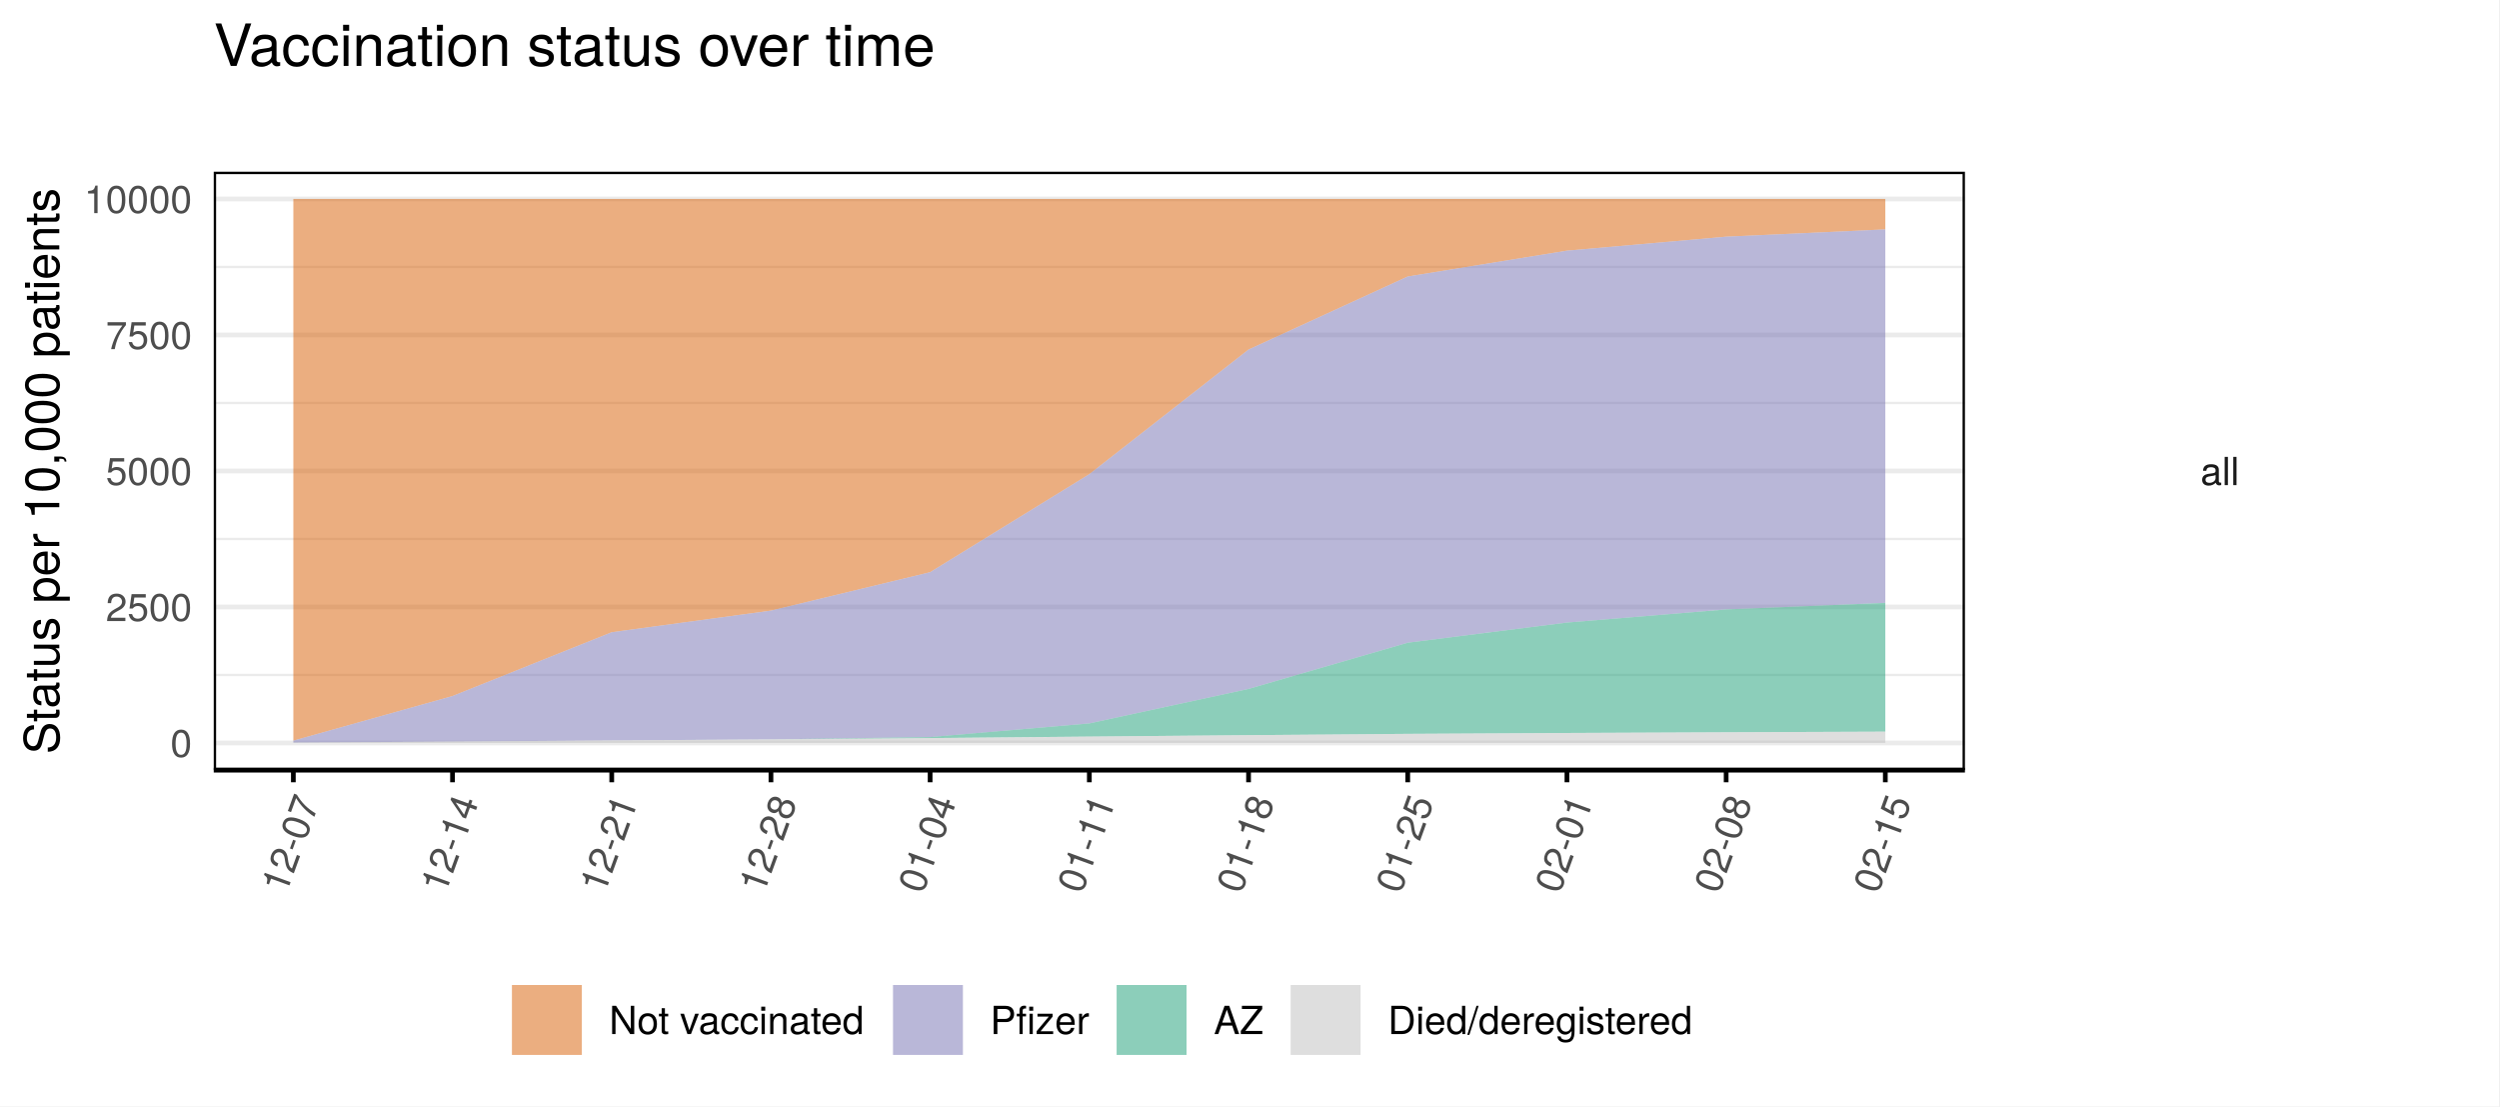
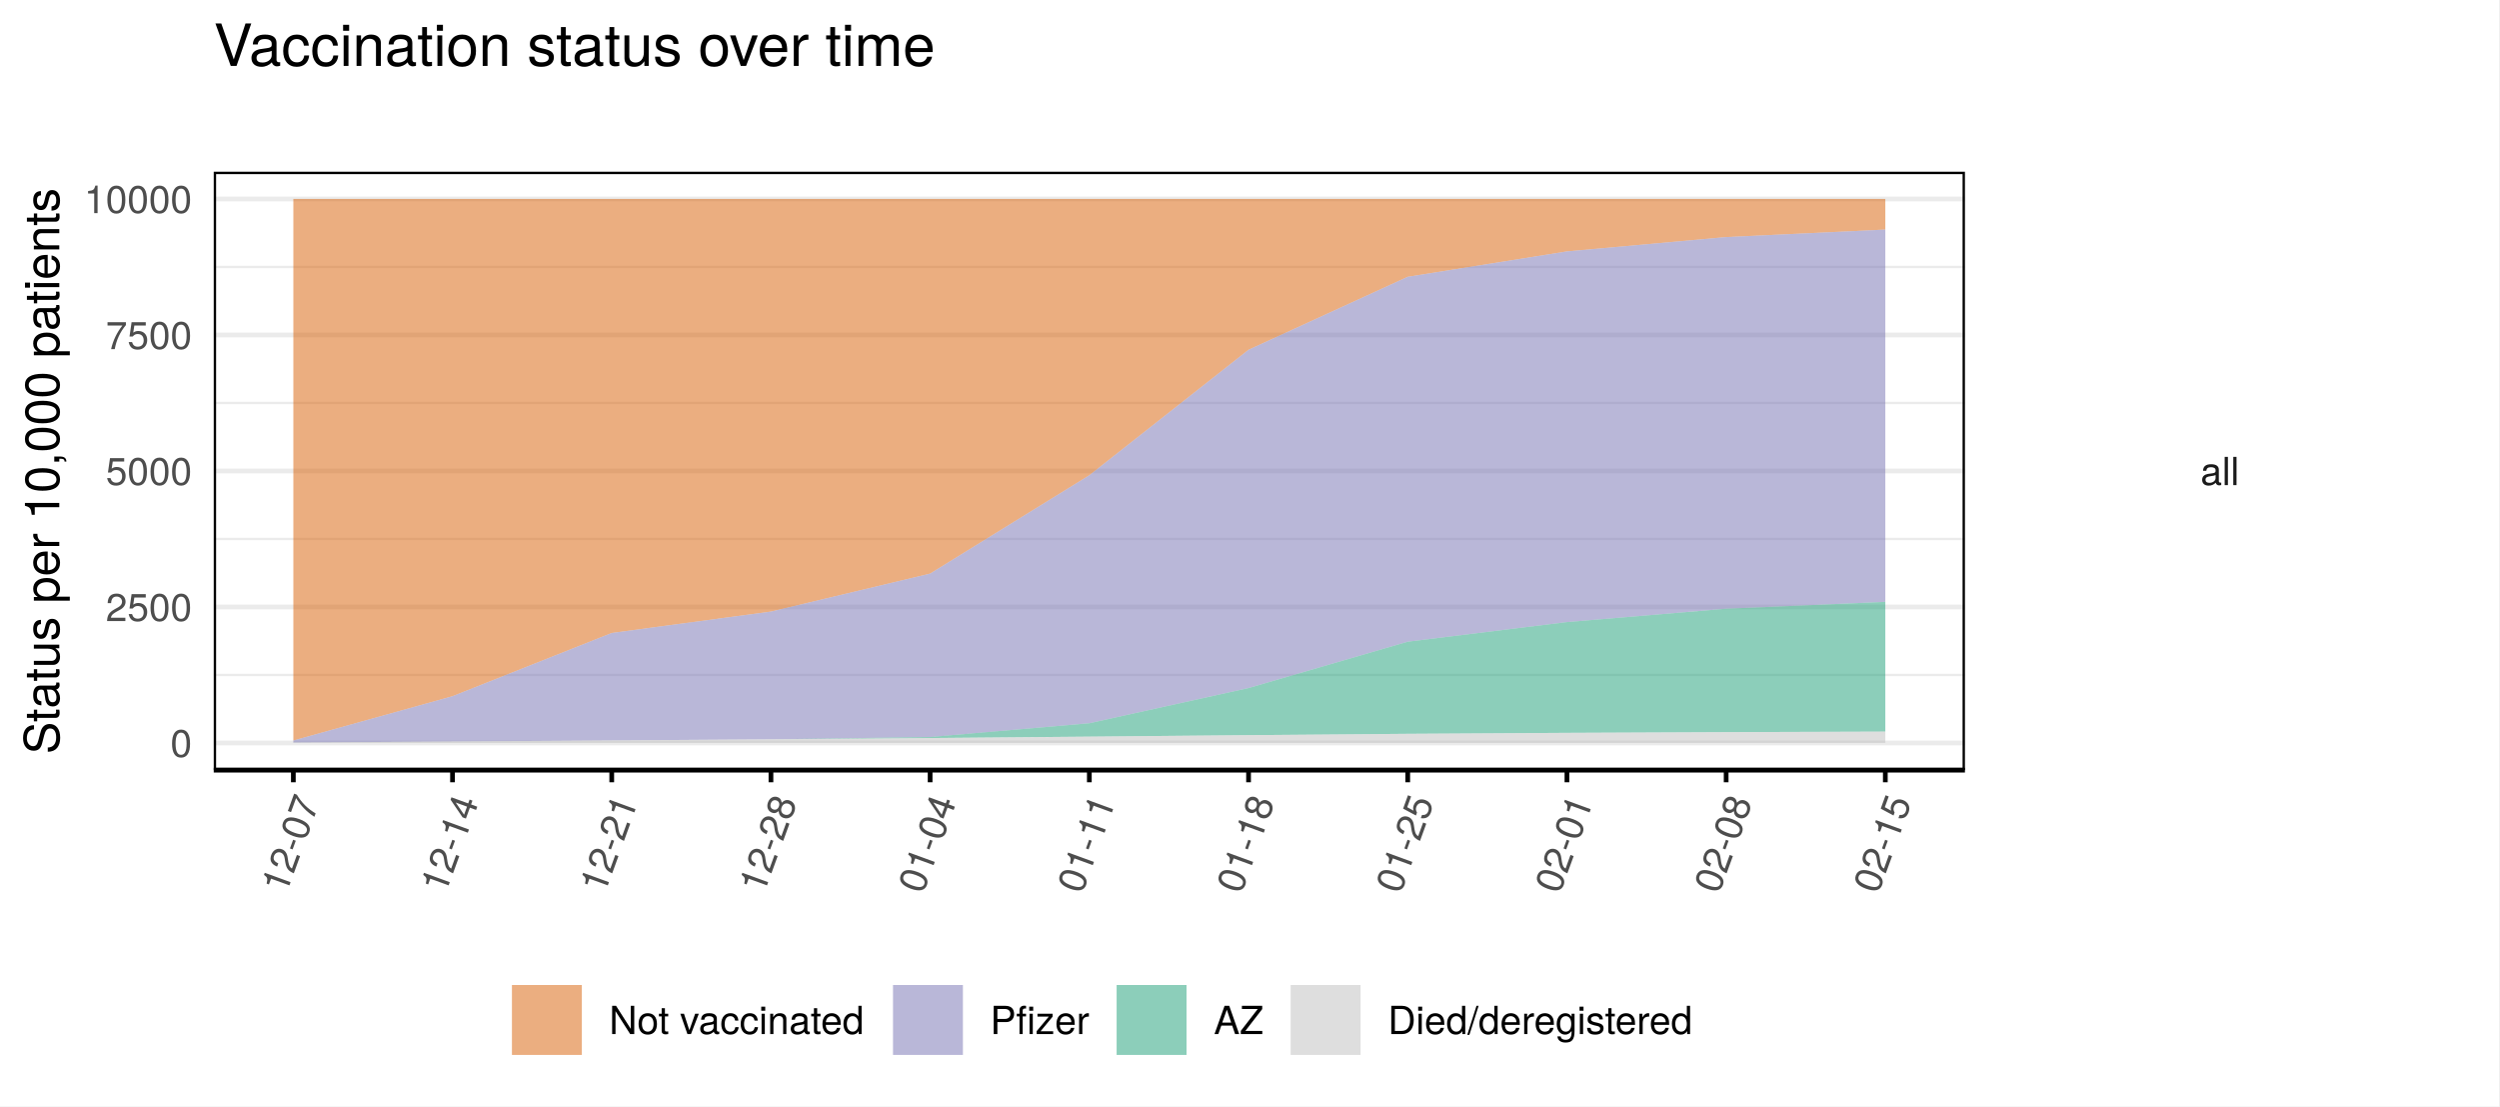
<svg xmlns="http://www.w3.org/2000/svg" viewBox="0 0 566.93 250.90">
  <defs>
    <style type="text/css">
    line, polyline, polygon, path, rect, circle {
      fill: none;
      stroke: #000000;
      stroke-linecap: round;
      stroke-linejoin: round;
      stroke-miterlimit: 10.00;
    }
  </style>
  </defs>
  <rect width="100%" height="100%" style="stroke: none; fill: #FFFFFF;" />
  <defs>
    <clipPath id="cpNDguNDl8NDQ1Ljc3fDE3NC42NXwzOC45NQ==">
      <rect x="48.49" y="38.95" width="397.28" height="135.70" />
    </clipPath>
  </defs>
  <polyline points="48.49,153.06 445.77,153.06 " style="stroke-width: 0.53; stroke: #EBEBEB; stroke-linecap: butt;" clip-path="url(#cpNDguNDl8NDQ1Ljc3fDE3NC42NXwzOC45NQ==)" />
  <polyline points="48.49,122.22 445.77,122.22 " style="stroke-width: 0.53; stroke: #EBEBEB; stroke-linecap: butt;" clip-path="url(#cpNDguNDl8NDQ1Ljc3fDE3NC42NXwzOC45NQ==)" />
  <polyline points="48.49,91.38 445.77,91.38 " style="stroke-width: 0.53; stroke: #EBEBEB; stroke-linecap: butt;" clip-path="url(#cpNDguNDl8NDQ1Ljc3fDE3NC42NXwzOC45NQ==)" />
  <polyline points="48.49,60.54 445.77,60.54 " style="stroke-width: 0.53; stroke: #EBEBEB; stroke-linecap: butt;" clip-path="url(#cpNDguNDl8NDQ1Ljc3fDE3NC42NXwzOC45NQ==)" />
  <polyline points="48.49,168.48 445.77,168.48 " style="stroke-width: 1.07; stroke: #EBEBEB; stroke-linecap: butt;" clip-path="url(#cpNDguNDl8NDQ1Ljc3fDE3NC42NXwzOC45NQ==)" />
  <polyline points="48.49,137.64 445.77,137.64 " style="stroke-width: 1.07; stroke: #EBEBEB; stroke-linecap: butt;" clip-path="url(#cpNDguNDl8NDQ1Ljc3fDE3NC42NXwzOC45NQ==)" />
  <polyline points="48.49,106.80 445.77,106.80 " style="stroke-width: 1.07; stroke: #EBEBEB; stroke-linecap: butt;" clip-path="url(#cpNDguNDl8NDQ1Ljc3fDE3NC42NXwzOC45NQ==)" />
  <polyline points="48.49,75.96 445.77,75.96 " style="stroke-width: 1.07; stroke: #EBEBEB; stroke-linecap: butt;" clip-path="url(#cpNDguNDl8NDQ1Ljc3fDE3NC42NXwzOC45NQ==)" />
  <polyline points="48.49,45.12 445.77,45.12 " style="stroke-width: 1.07; stroke: #EBEBEB; stroke-linecap: butt;" clip-path="url(#cpNDguNDl8NDQ1Ljc3fDE3NC42NXwzOC45NQ==)" />
-   <polygon points="66.55,45.12 102.66,45.12 138.78,45.12 174.90,45.12 211.01,45.12 247.13,45.12 283.25,45.12 319.36,45.12 355.48,45.12 391.60,45.12 427.71,45.12 427.71,52.02 391.60,53.67 355.48,56.84 319.36,62.70 283.25,79.27 247.13,107.53 211.01,129.76 174.90,138.47 138.78,143.37 102.66,157.84 66.55,167.96 " style="stroke-width: 0.00; stroke: none; fill: #D95F02; fill-opacity: 0.50;" clip-path="url(#cpNDguNDl8NDQ1Ljc3fDE3NC42NXwzOC45NQ==)" />
+   <polygon points="66.55,45.12 102.66,45.12 138.78,45.12 174.90,45.12 211.01,45.12 247.13,45.12 283.25,45.12 319.36,45.12 355.48,45.12 391.60,45.12 427.71,45.12 427.71,52.06 391.60,53.76 355.48,57.01 319.36,62.77 283.25,79.32 247.13,107.78 211.01,130.08 174.90,138.69 138.78,143.54 102.66,157.88 66.55,167.93 " style="stroke-width: 0.00; stroke: none; fill: #D95F02; fill-opacity: 0.50;" clip-path="url(#cpNDguNDl8NDQ1Ljc3fDE3NC42NXwzOC45NQ==)" />
  <polyline points="66.55,45.12 102.66,45.12 138.78,45.12 174.90,45.12 211.01,45.12 247.13,45.12 283.25,45.12 319.36,45.12 355.48,45.12 391.60,45.12 427.71,45.12 " style="stroke-width: 1.07; stroke: none;" clip-path="url(#cpNDguNDl8NDQ1Ljc3fDE3NC42NXwzOC45NQ==)" />
-   <polygon points="66.55,167.96 102.66,157.84 138.78,143.37 174.90,138.47 211.01,129.76 247.13,107.53 283.25,79.27 319.36,62.70 355.48,56.84 391.60,53.67 427.71,52.02 427.71,136.71 391.60,138.20 355.48,141.18 319.36,145.75 283.25,156.23 247.13,164.05 211.01,167.15 174.90,167.67 138.78,167.91 102.66,168.17 66.55,168.40 " style="stroke-width: 0.00; stroke: none; fill: #7570B3; fill-opacity: 0.50;" clip-path="url(#cpNDguNDl8NDQ1Ljc3fDE3NC42NXwzOC45NQ==)" />
-   <polyline points="66.55,167.96 102.66,157.84 138.78,143.37 174.90,138.47 211.01,129.76 247.13,107.53 283.25,79.27 319.36,62.70 355.48,56.84 391.60,53.67 427.71,52.02 " style="stroke-width: 1.07; stroke: none;" clip-path="url(#cpNDguNDl8NDQ1Ljc3fDE3NC42NXwzOC45NQ==)" />
-   <polygon points="66.55,168.40 102.66,168.17 138.78,167.91 174.90,167.67 211.01,167.15 247.13,164.05 283.25,156.23 319.36,145.75 355.48,141.18 391.60,138.20 427.71,136.71 427.71,165.92 391.60,166.06 355.48,166.22 319.36,166.42 283.25,166.71 247.13,167.04 211.01,167.38 174.90,167.68 138.78,167.91 102.66,168.17 66.55,168.40 " style="stroke-width: 0.00; stroke: none; fill: #1B9E77; fill-opacity: 0.50;" clip-path="url(#cpNDguNDl8NDQ1Ljc3fDE3NC42NXwzOC45NQ==)" />
-   <polyline points="66.55,168.40 102.66,168.17 138.78,167.91 174.90,167.67 211.01,167.15 247.13,164.05 283.25,156.23 319.36,145.75 355.48,141.18 391.60,138.20 427.71,136.71 " style="stroke-width: 1.07; stroke: none;" clip-path="url(#cpNDguNDl8NDQ1Ljc3fDE3NC42NXwzOC45NQ==)" />
-   <polygon points="66.55,168.40 102.66,168.17 138.78,167.91 174.90,167.68 211.01,167.38 247.13,167.04 283.25,166.71 319.36,166.42 355.48,166.22 391.60,166.06 427.71,165.92 427.71,168.48 391.60,168.48 355.48,168.48 319.36,168.48 283.25,168.48 247.13,168.48 211.01,168.48 174.90,168.48 138.78,168.48 102.66,168.48 66.55,168.48 " style="stroke-width: 0.00; stroke: none; fill: #BEBEBE; fill-opacity: 0.50;" clip-path="url(#cpNDguNDl8NDQ1Ljc3fDE3NC42NXwzOC45NQ==)" />
-   <polyline points="66.55,168.40 102.66,168.17 138.78,167.91 174.90,167.68 211.01,167.38 247.13,167.04 283.25,166.71 319.36,166.42 355.48,166.22 391.60,166.06 427.71,165.92 " style="stroke-width: 1.07; stroke: none;" clip-path="url(#cpNDguNDl8NDQ1Ljc3fDE3NC42NXwzOC45NQ==)" />
+   <polygon points="66.55,167.93 102.66,157.88 138.78,143.54 174.90,138.69 211.01,130.08 247.13,107.78 283.25,79.32 319.36,62.77 355.48,57.01 391.60,53.76 427.71,52.06 427.71,136.48 391.60,138.04 355.48,141.07 319.36,145.52 283.25,156.03 247.13,164.01 211.01,167.14 174.90,167.66 138.78,167.91 102.66,168.15 66.55,168.39 " style="stroke-width: 0.00; stroke: none; fill: #7570B3; fill-opacity: 0.50;" clip-path="url(#cpNDguNDl8NDQ1Ljc3fDE3NC42NXwzOC45NQ==)" />
+   <polyline points="66.55,167.93 102.66,157.88 138.78,143.54 174.90,138.69 211.01,130.08 247.13,107.78 283.25,79.32 319.36,62.77 355.48,57.01 391.60,53.76 427.71,52.06 " style="stroke-width: 1.07; stroke: none;" clip-path="url(#cpNDguNDl8NDQ1Ljc3fDE3NC42NXwzOC45NQ==)" />
+   <polygon points="66.55,168.39 102.66,168.15 138.78,167.91 174.90,167.66 211.01,167.14 247.13,164.01 283.25,156.03 319.36,145.52 355.48,141.07 391.60,138.04 427.71,136.48 427.71,165.91 391.60,166.03 355.48,166.19 319.36,166.41 283.25,166.71 247.13,167.05 211.01,167.37 174.90,167.66 138.78,167.91 102.66,168.15 66.55,168.39 " style="stroke-width: 0.00; stroke: none; fill: #1B9E77; fill-opacity: 0.50;" clip-path="url(#cpNDguNDl8NDQ1Ljc3fDE3NC42NXwzOC45NQ==)" />
+   <polyline points="66.55,168.39 102.66,168.15 138.78,167.91 174.90,167.66 211.01,167.14 247.13,164.01 283.25,156.03 319.36,145.52 355.48,141.07 391.60,138.04 427.71,136.48 " style="stroke-width: 1.07; stroke: none;" clip-path="url(#cpNDguNDl8NDQ1Ljc3fDE3NC42NXwzOC45NQ==)" />
+   <polygon points="66.55,168.39 102.66,168.15 138.78,167.91 174.90,167.66 211.01,167.37 247.13,167.05 283.25,166.71 319.36,166.41 355.48,166.19 391.60,166.03 427.71,165.91 427.71,168.48 391.60,168.48 355.48,168.48 319.36,168.48 283.25,168.48 247.13,168.48 211.01,168.48 174.90,168.48 138.78,168.48 102.66,168.48 66.55,168.48 " style="stroke-width: 0.00; stroke: none; fill: #BEBEBE; fill-opacity: 0.50;" clip-path="url(#cpNDguNDl8NDQ1Ljc3fDE3NC42NXwzOC45NQ==)" />
+   <polyline points="66.55,168.39 102.66,168.15 138.78,167.91 174.90,167.66 211.01,167.37 247.13,167.05 283.25,166.71 319.36,166.41 355.48,166.19 391.60,166.03 427.71,165.91 " style="stroke-width: 1.07; stroke: none;" clip-path="url(#cpNDguNDl8NDQ1Ljc3fDE3NC42NXwzOC45NQ==)" />
  <rect x="48.49" y="38.95" width="397.28" height="135.70" style="stroke-width: 1.07;" clip-path="url(#cpNDguNDl8NDQ1Ljc3fDE3NC42NXwzOC45NQ==)" />
  <defs>
    <clipPath id="cpMC4wMHw1NjYuOTN8MjUwLjkwfDAuMDA=">
      <rect x="0.00" y="0.00" width="566.93" height="250.90" />
    </clipPath>
  </defs>
  <defs>
    <clipPath id="cpNDQ1Ljc3fDU2MS40NXwxNzQuNjV8MzguOTU=">
      <rect x="445.77" y="38.95" width="115.68" height="135.70" />
    </clipPath>
  </defs>
  <defs>
    <clipPath id="cpNDk0LjgzfDUxMi4zOXwxNzQuNjV8MzguOTU=">
      <rect x="494.83" y="38.95" width="17.57" height="135.70" />
    </clipPath>
  </defs>
  <g clip-path="url(#cpNDk0LjgzfDUxMi4zOXwxNzQuNjV8MzguOTU=)">
    <text x="499.21" y="110.01" style="font-size: 8.80px; fill: #1A1A1A; font-family: TeX Gyre Heros;" textLength="8.80px" lengthAdjust="spacingAndGlyphs">all</text>
  </g>
  <defs>
    <clipPath id="cpNDQ1Ljc3fDU2MS40NXwxNzQuNjV8MzguOTU=">
      <rect x="445.77" y="38.95" width="115.68" height="135.70" />
    </clipPath>
  </defs>
  <defs>
    <clipPath id="cpMC4wMHw1NjYuOTN8MjUwLjkwfDAuMDA=">
      <rect x="0.00" y="0.00" width="566.93" height="250.90" />
    </clipPath>
  </defs>
  <polyline points="48.49,174.65 445.77,174.65 " style="stroke-width: 1.07; stroke-linecap: butt;" clip-path="url(#cpMC4wMHw1NjYuOTN8MjUwLjkwfDAuMDA=)" />
  <polyline points="66.55,177.39 66.55,174.65 " style="stroke-width: 1.07; stroke-linecap: butt;" clip-path="url(#cpMC4wMHw1NjYuOTN8MjUwLjkwfDAuMDA=)" />
  <polyline points="102.66,177.39 102.66,174.65 " style="stroke-width: 1.07; stroke-linecap: butt;" clip-path="url(#cpMC4wMHw1NjYuOTN8MjUwLjkwfDAuMDA=)" />
  <polyline points="138.78,177.39 138.78,174.65 " style="stroke-width: 1.07; stroke-linecap: butt;" clip-path="url(#cpMC4wMHw1NjYuOTN8MjUwLjkwfDAuMDA=)" />
  <polyline points="174.90,177.39 174.90,174.65 " style="stroke-width: 1.07; stroke-linecap: butt;" clip-path="url(#cpMC4wMHw1NjYuOTN8MjUwLjkwfDAuMDA=)" />
  <polyline points="211.01,177.39 211.01,174.65 " style="stroke-width: 1.07; stroke-linecap: butt;" clip-path="url(#cpMC4wMHw1NjYuOTN8MjUwLjkwfDAuMDA=)" />
  <polyline points="247.13,177.39 247.13,174.65 " style="stroke-width: 1.07; stroke-linecap: butt;" clip-path="url(#cpMC4wMHw1NjYuOTN8MjUwLjkwfDAuMDA=)" />
  <polyline points="283.25,177.39 283.25,174.65 " style="stroke-width: 1.07; stroke-linecap: butt;" clip-path="url(#cpMC4wMHw1NjYuOTN8MjUwLjkwfDAuMDA=)" />
  <polyline points="319.36,177.39 319.36,174.65 " style="stroke-width: 1.07; stroke-linecap: butt;" clip-path="url(#cpMC4wMHw1NjYuOTN8MjUwLjkwfDAuMDA=)" />
  <polyline points="355.48,177.39 355.48,174.65 " style="stroke-width: 1.07; stroke-linecap: butt;" clip-path="url(#cpMC4wMHw1NjYuOTN8MjUwLjkwfDAuMDA=)" />
  <polyline points="391.60,177.39 391.60,174.65 " style="stroke-width: 1.07; stroke-linecap: butt;" clip-path="url(#cpMC4wMHw1NjYuOTN8MjUwLjkwfDAuMDA=)" />
  <polyline points="427.71,177.39 427.71,174.65 " style="stroke-width: 1.07; stroke-linecap: butt;" clip-path="url(#cpMC4wMHw1NjYuOTN8MjUwLjkwfDAuMDA=)" />
  <g clip-path="url(#cpMC4wMHw1NjYuOTN8MjUwLjkwfDAuMDA=)">
    <text transform="translate(64.88,202.92) rotate(-70)" style="font-size: 8.80px; fill: #4D4D4D; font-family: TeX Gyre Heros;" textLength="22.50px" lengthAdjust="spacingAndGlyphs">12-07</text>
  </g>
  <g clip-path="url(#cpMC4wMHw1NjYuOTN8MjUwLjkwfDAuMDA=)">
    <text transform="translate(101.00,202.92) rotate(-70)" style="font-size: 8.80px; fill: #4D4D4D; font-family: TeX Gyre Heros;" textLength="22.50px" lengthAdjust="spacingAndGlyphs">12-14</text>
  </g>
  <g clip-path="url(#cpMC4wMHw1NjYuOTN8MjUwLjkwfDAuMDA=)">
    <text transform="translate(137.11,202.92) rotate(-70)" style="font-size: 8.80px; fill: #4D4D4D; font-family: TeX Gyre Heros;" textLength="22.50px" lengthAdjust="spacingAndGlyphs">12-21</text>
  </g>
  <g clip-path="url(#cpMC4wMHw1NjYuOTN8MjUwLjkwfDAuMDA=)">
    <text transform="translate(173.23,202.92) rotate(-70)" style="font-size: 8.80px; fill: #4D4D4D; font-family: TeX Gyre Heros;" textLength="22.50px" lengthAdjust="spacingAndGlyphs">12-28</text>
  </g>
  <g clip-path="url(#cpMC4wMHw1NjYuOTN8MjUwLjkwfDAuMDA=)">
    <text transform="translate(209.35,202.92) rotate(-70)" style="font-size: 8.80px; fill: #4D4D4D; font-family: TeX Gyre Heros;" textLength="22.50px" lengthAdjust="spacingAndGlyphs">01-04</text>
  </g>
  <g clip-path="url(#cpMC4wMHw1NjYuOTN8MjUwLjkwfDAuMDA=)">
    <text transform="translate(245.46,202.92) rotate(-70)" style="font-size: 8.80px; fill: #4D4D4D; font-family: TeX Gyre Heros;" textLength="22.50px" lengthAdjust="spacingAndGlyphs">01-11</text>
  </g>
  <g clip-path="url(#cpMC4wMHw1NjYuOTN8MjUwLjkwfDAuMDA=)">
    <text transform="translate(281.58,202.92) rotate(-70)" style="font-size: 8.80px; fill: #4D4D4D; font-family: TeX Gyre Heros;" textLength="22.50px" lengthAdjust="spacingAndGlyphs">01-18</text>
  </g>
  <g clip-path="url(#cpMC4wMHw1NjYuOTN8MjUwLjkwfDAuMDA=)">
    <text transform="translate(317.70,202.92) rotate(-70)" style="font-size: 8.80px; fill: #4D4D4D; font-family: TeX Gyre Heros;" textLength="22.50px" lengthAdjust="spacingAndGlyphs">01-25</text>
  </g>
  <g clip-path="url(#cpMC4wMHw1NjYuOTN8MjUwLjkwfDAuMDA=)">
    <text transform="translate(353.81,202.92) rotate(-70)" style="font-size: 8.80px; fill: #4D4D4D; font-family: TeX Gyre Heros;" textLength="22.50px" lengthAdjust="spacingAndGlyphs">02-01</text>
  </g>
  <g clip-path="url(#cpMC4wMHw1NjYuOTN8MjUwLjkwfDAuMDA=)">
    <text transform="translate(389.93,202.92) rotate(-70)" style="font-size: 8.80px; fill: #4D4D4D; font-family: TeX Gyre Heros;" textLength="22.50px" lengthAdjust="spacingAndGlyphs">02-08</text>
  </g>
  <g clip-path="url(#cpMC4wMHw1NjYuOTN8MjUwLjkwfDAuMDA=)">
    <text transform="translate(426.05,202.92) rotate(-70)" style="font-size: 8.80px; fill: #4D4D4D; font-family: TeX Gyre Heros;" textLength="22.50px" lengthAdjust="spacingAndGlyphs">02-15</text>
  </g>
  <g clip-path="url(#cpMC4wMHw1NjYuOTN8MjUwLjkwfDAuMDA=)">
    <text x="38.66" y="171.69" style="font-size: 8.80px; fill: #4D4D4D; font-family: TeX Gyre Heros;" textLength="4.89px" lengthAdjust="spacingAndGlyphs">0</text>
  </g>
  <g clip-path="url(#cpMC4wMHw1NjYuOTN8MjUwLjkwfDAuMDA=)">
    <text x="23.99" y="140.85" style="font-size: 8.80px; fill: #4D4D4D; font-family: TeX Gyre Heros;" textLength="19.57px" lengthAdjust="spacingAndGlyphs">2500</text>
  </g>
  <g clip-path="url(#cpMC4wMHw1NjYuOTN8MjUwLjkwfDAuMDA=)">
    <text x="23.99" y="110.01" style="font-size: 8.80px; fill: #4D4D4D; font-family: TeX Gyre Heros;" textLength="19.57px" lengthAdjust="spacingAndGlyphs">5000</text>
  </g>
  <g clip-path="url(#cpMC4wMHw1NjYuOTN8MjUwLjkwfDAuMDA=)">
    <text x="23.99" y="79.17" style="font-size: 8.80px; fill: #4D4D4D; font-family: TeX Gyre Heros;" textLength="19.57px" lengthAdjust="spacingAndGlyphs">7500</text>
  </g>
  <g clip-path="url(#cpMC4wMHw1NjYuOTN8MjUwLjkwfDAuMDA=)">
    <text x="19.09" y="48.33" style="font-size: 8.80px; fill: #4D4D4D; font-family: TeX Gyre Heros;" textLength="24.46px" lengthAdjust="spacingAndGlyphs">10000</text>
  </g>
  <g clip-path="url(#cpMC4wMHw1NjYuOTN8MjUwLjkwfDAuMDA=)">
    <text transform="translate(13.45,171.01) rotate(-90)" style="font-size: 11.00px; font-family: TeX Gyre Heros;" textLength="128.41px" lengthAdjust="spacingAndGlyphs">Status per 10,000 patients</text>
  </g>
  <rect x="116.14" y="223.37" width="15.86" height="15.86" style="stroke-width: 1.07; stroke: none; stroke-linecap: square; stroke-linejoin: miter; fill: #D95F02; fill-opacity: 0.50;" clip-path="url(#cpMC4wMHw1NjYuOTN8MjUwLjkwfDAuMDA=)" />
  <rect x="202.59" y="223.37" width="15.86" height="15.86" style="stroke-width: 1.07; stroke: none; stroke-linecap: square; stroke-linejoin: miter; fill: #7570B3; fill-opacity: 0.50;" clip-path="url(#cpMC4wMHw1NjYuOTN8MjUwLjkwfDAuMDA=)" />
  <rect x="253.32" y="223.37" width="15.86" height="15.86" style="stroke-width: 1.07; stroke: none; stroke-linecap: square; stroke-linejoin: miter; fill: #1B9E77; fill-opacity: 0.50;" clip-path="url(#cpMC4wMHw1NjYuOTN8MjUwLjkwfDAuMDA=)" />
  <rect x="292.80" y="223.37" width="15.86" height="15.86" style="stroke-width: 1.07; stroke: none; stroke-linecap: square; stroke-linejoin: miter; fill: #BEBEBE; fill-opacity: 0.50;" clip-path="url(#cpMC4wMHw1NjYuOTN8MjUwLjkwfDAuMDA=)" />
  <g clip-path="url(#cpMC4wMHw1NjYuOTN8MjUwLjkwfDAuMDA=)">
    <text x="138.20" y="234.50" style="font-size: 8.80px; font-family: TeX Gyre Heros;" textLength="58.20px" lengthAdjust="spacingAndGlyphs">Not vaccinated</text>
  </g>
  <g clip-path="url(#cpMC4wMHw1NjYuOTN8MjUwLjkwfDAuMDA=)">
    <text x="224.64" y="234.50" style="font-size: 8.80px; font-family: TeX Gyre Heros;" textLength="22.49px" lengthAdjust="spacingAndGlyphs">Pfizer</text>
  </g>
  <g clip-path="url(#cpMC4wMHw1NjYuOTN8MjUwLjkwfDAuMDA=)">
    <text x="275.37" y="234.50" style="font-size: 8.80px; font-family: TeX Gyre Heros;" textLength="11.25px" lengthAdjust="spacingAndGlyphs">AZ</text>
  </g>
  <g clip-path="url(#cpMC4wMHw1NjYuOTN8MjUwLjkwfDAuMDA=)">
    <text x="314.85" y="234.50" style="font-size: 8.80px; font-family: TeX Gyre Heros;" textLength="69.45px" lengthAdjust="spacingAndGlyphs">Died/deregistered</text>
  </g>
  <g clip-path="url(#cpMC4wMHw1NjYuOTN8MjUwLjkwfDAuMDA=)">
    <text x="48.49" y="14.95" style="font-size: 13.20px; font-family: TeX Gyre Heros;" textLength="165.07px" lengthAdjust="spacingAndGlyphs">Vaccination status over time</text>
  </g>
</svg>
